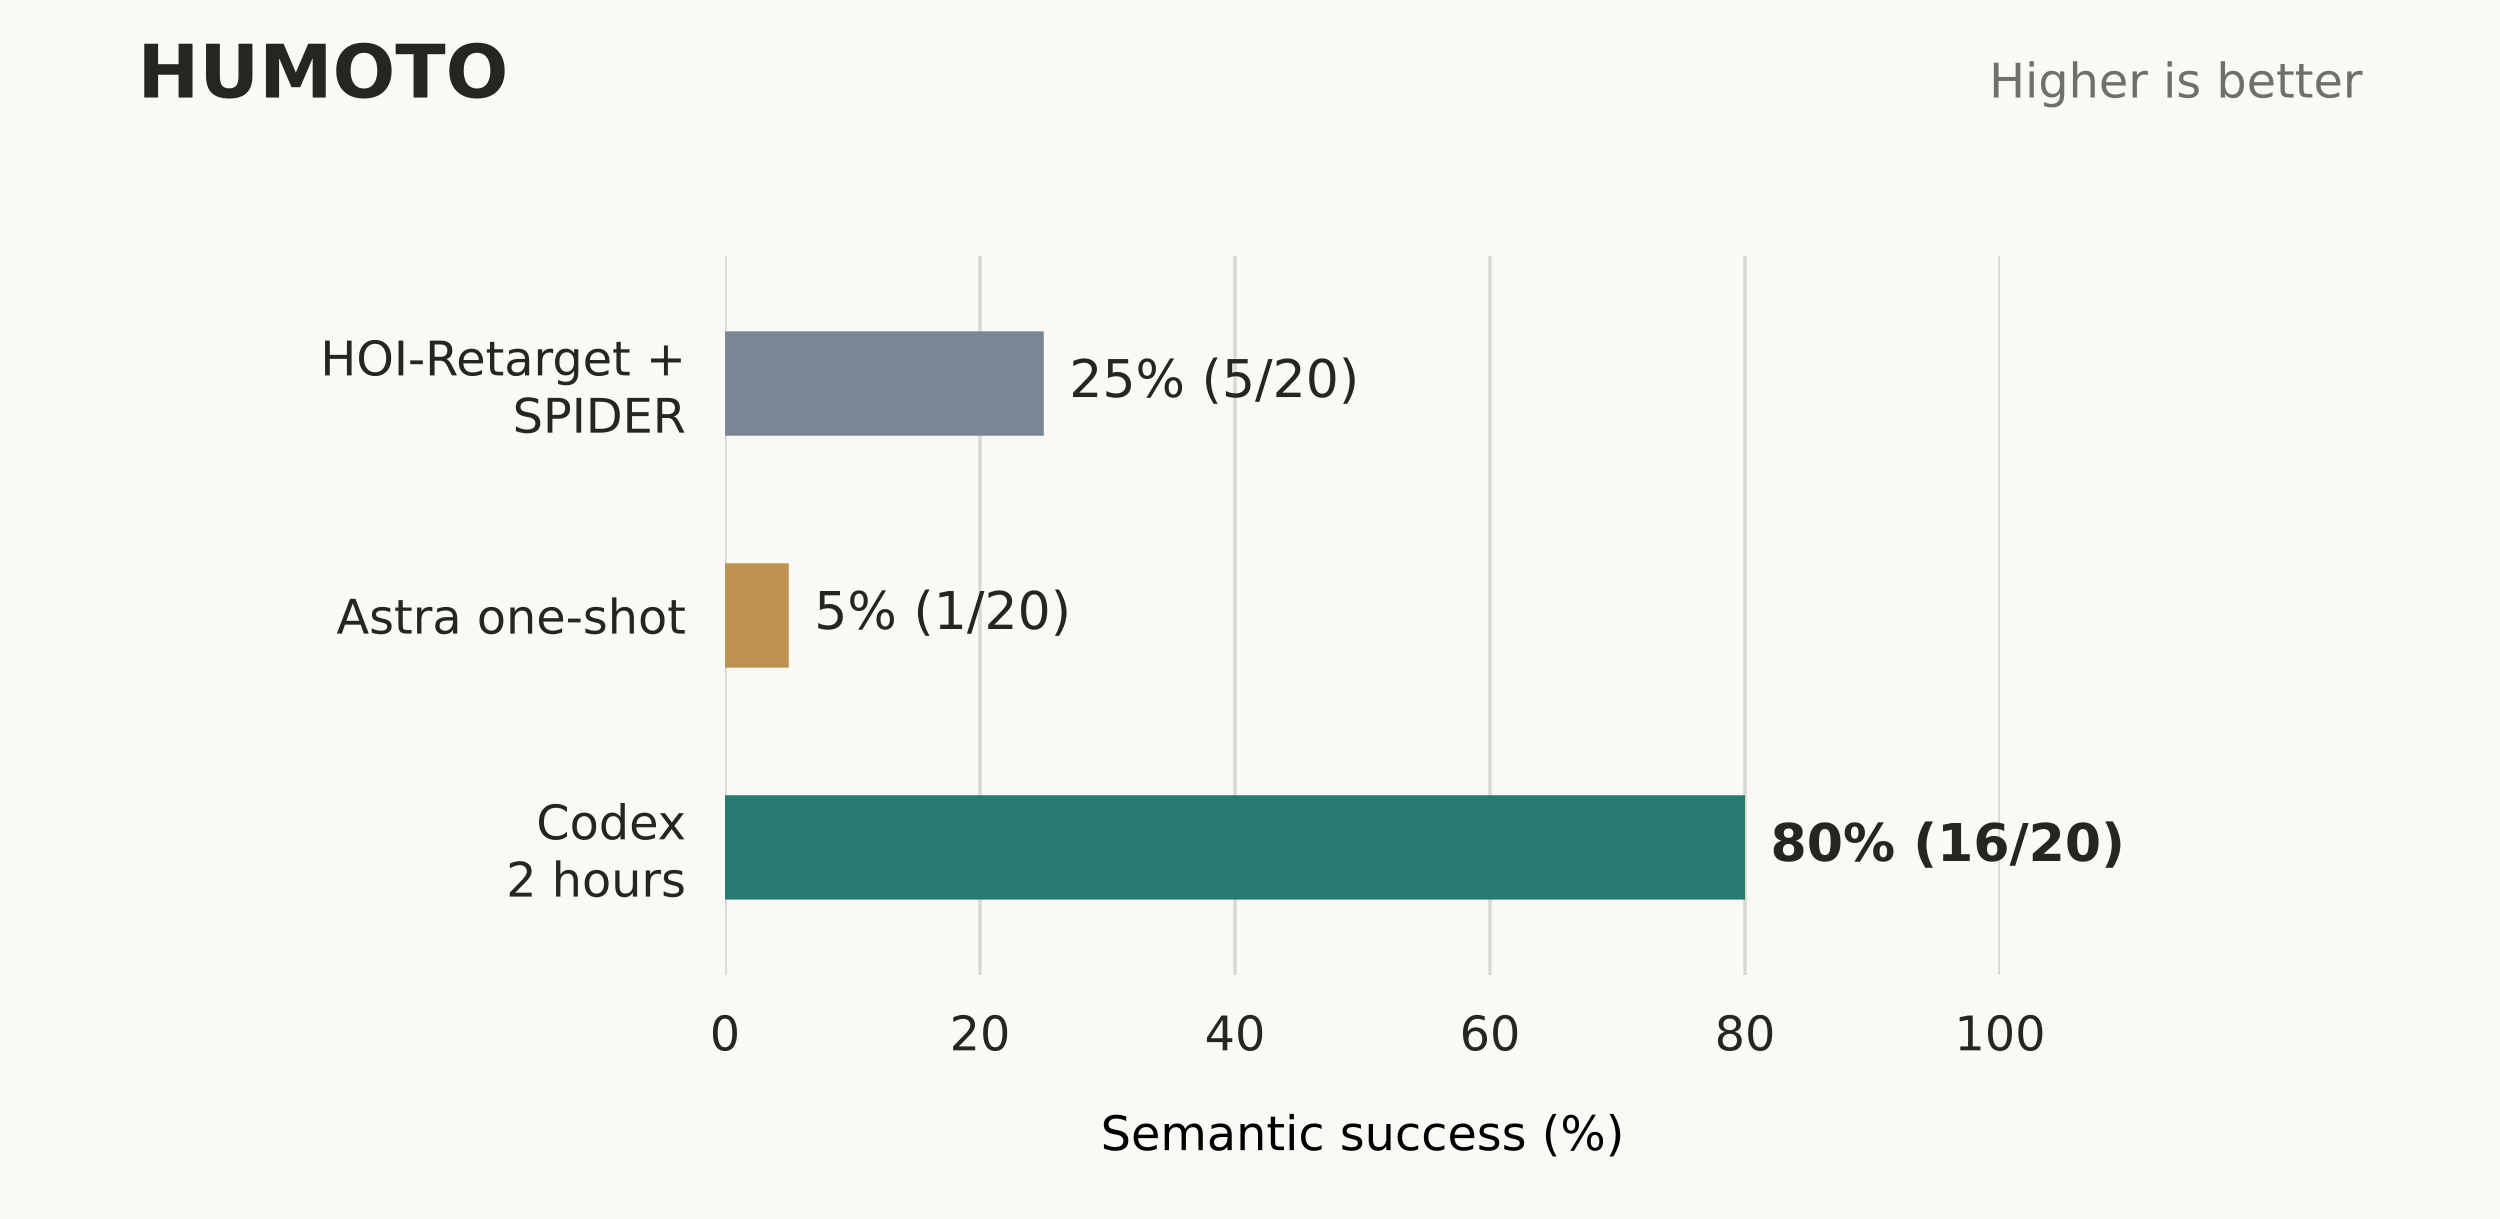
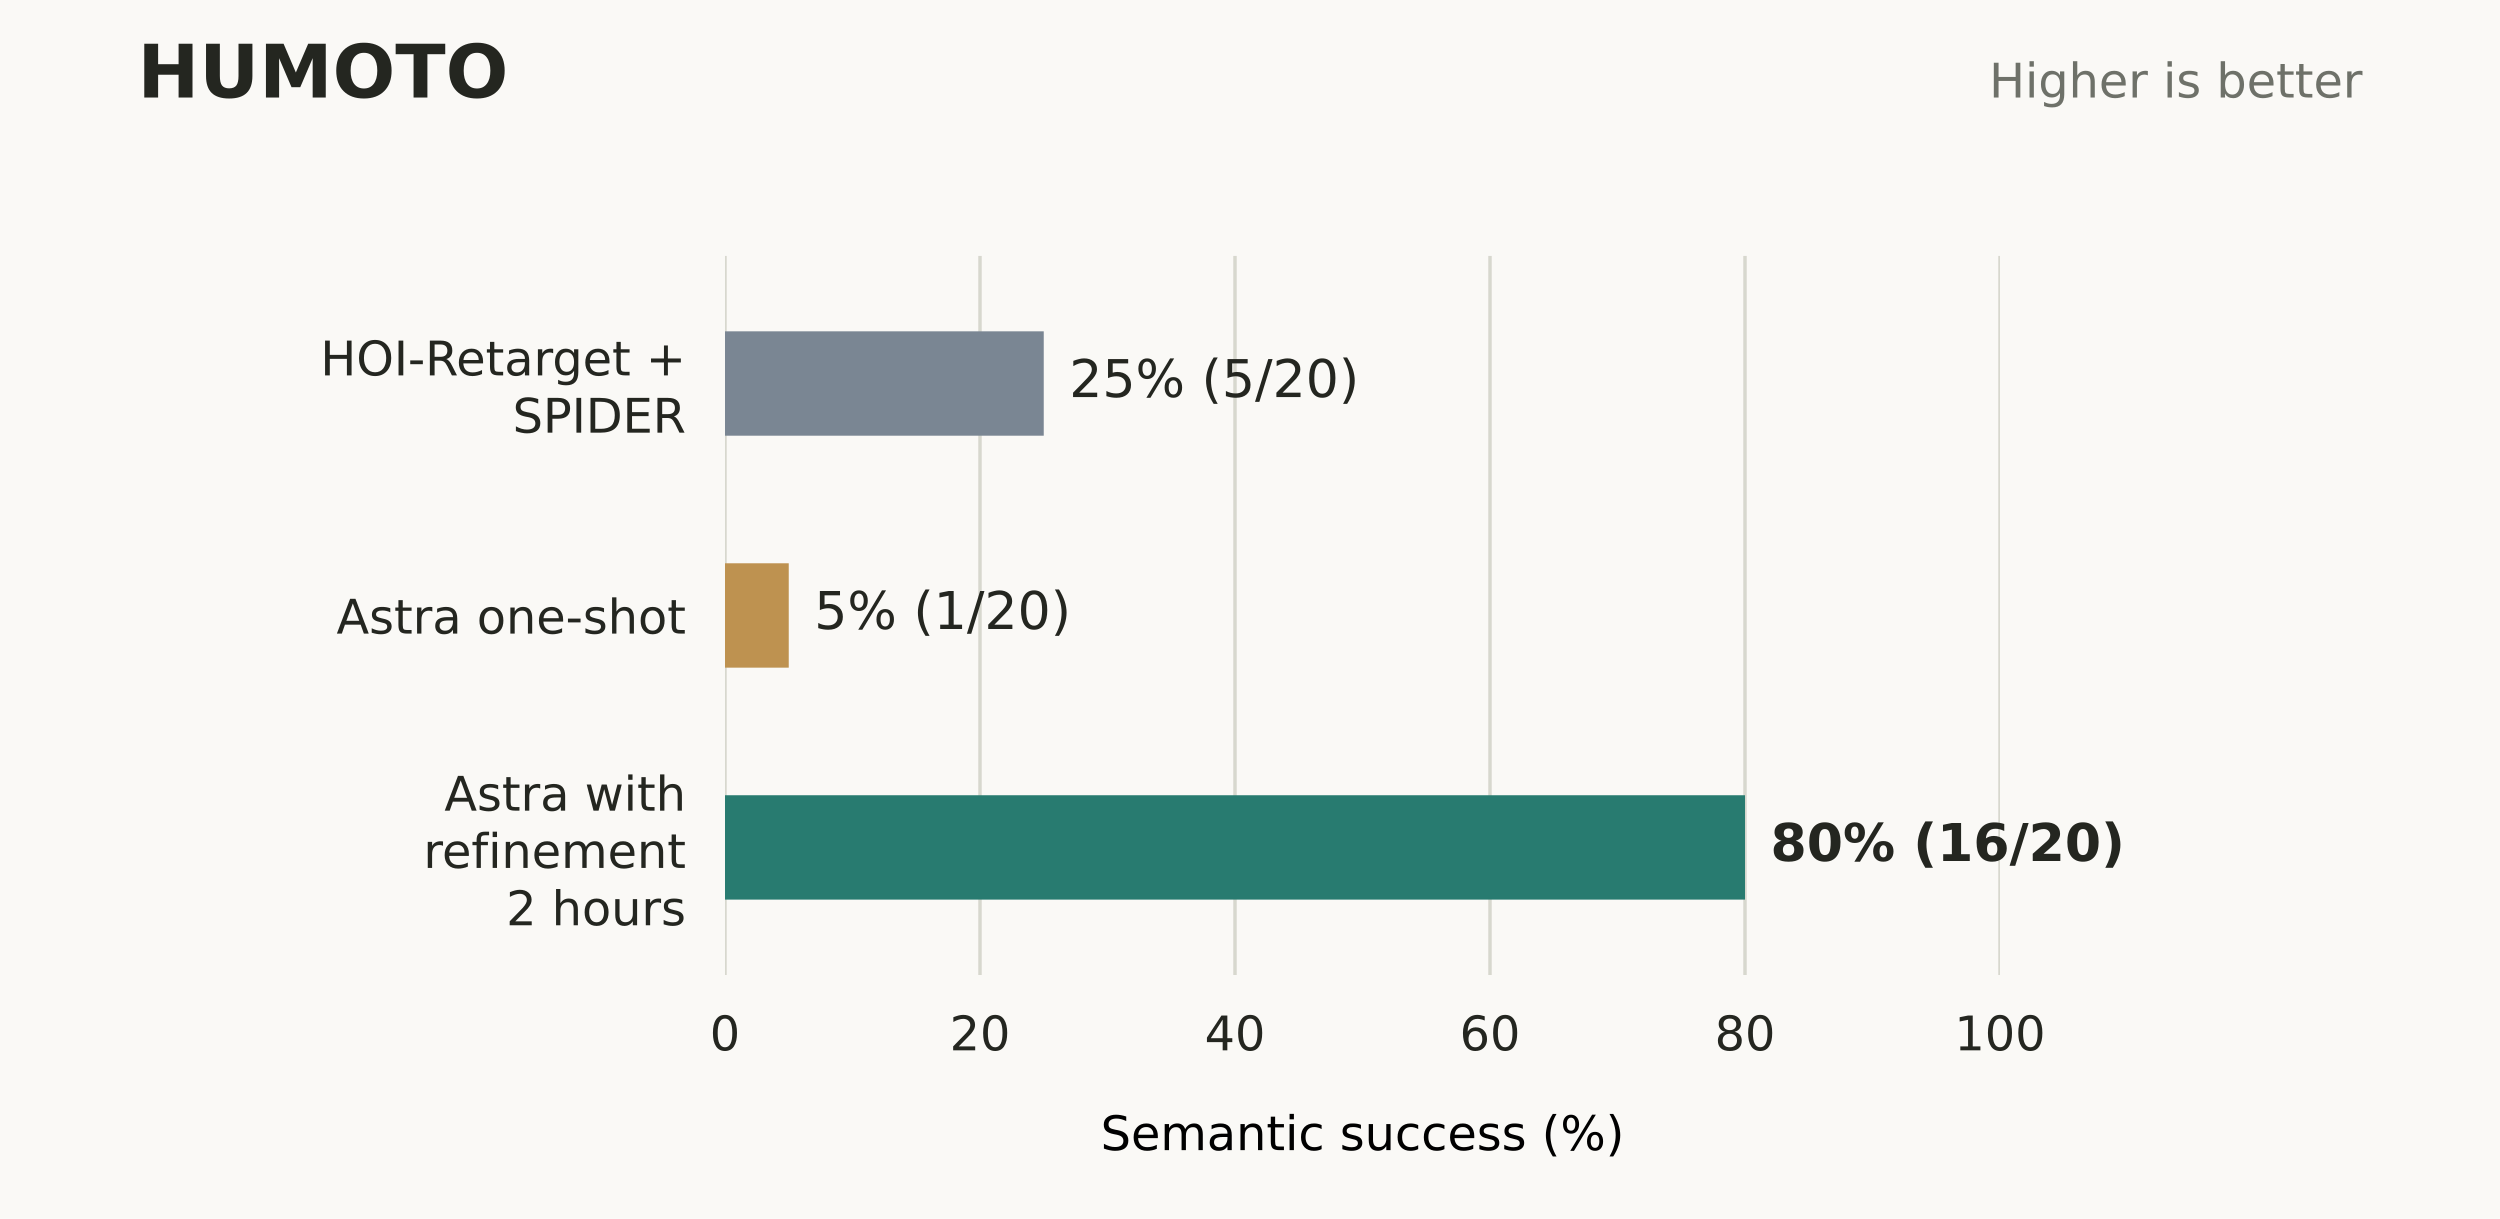
<svg xmlns="http://www.w3.org/2000/svg" width="576pt" height="280.8pt" viewBox="0 0 576 280.8" version="1.1">
  <defs>
    <style type="text/css">*{stroke-linejoin: round; stroke-linecap: butt}</style>
  </defs>
  <g id="figure_1">
    <g id="patch_1">
      <path d="M 0 280.8  L 576 280.8  L 576 0  L 0 0  z " style="fill: #faf9f6" />
    </g>
    <g id="axes_1">
      <g id="patch_2">
        <path d="M 167.04 224.64  L 460.8 224.64  L 460.8 58.968  L 167.04 58.968  z " style="fill: #faf9f6" />
      </g>
      <g id="matplotlib.axis_1">
        <g id="xtick_1">
          <g id="line2d_1">
            <path d="M 167.04 224.64  L 167.04 58.968  " clip-path="url(#p73d6c982b5)" style="fill: none; stroke: #d7d8ce; stroke-width: 0.8; stroke-linecap: square" />
          </g>
          <g id="line2d_2" />
          <g id="text_1">
            <text style="font-size: 11px; font-family: 'DejaVu Sans'; text-anchor: middle; fill: #242620" x="167.04" y="241.997" transform="rotate(-0 167.04 241.9974)">0</text>
          </g>
        </g>
        <g id="xtick_2">
          <g id="line2d_3">
            <path d="M 225.792 224.64  L 225.792 58.968  " clip-path="url(#p73d6c982b5)" style="fill: none; stroke: #d7d8ce; stroke-width: 0.8; stroke-linecap: square" />
          </g>
          <g id="line2d_4" />
          <g id="text_2">
            <text style="font-size: 11px; font-family: 'DejaVu Sans'; text-anchor: middle; fill: #242620" x="225.792" y="241.997" transform="rotate(-0 225.792 241.9974)">20</text>
          </g>
        </g>
        <g id="xtick_3">
          <g id="line2d_5">
            <path d="M 284.544 224.64  L 284.544 58.968  " clip-path="url(#p73d6c982b5)" style="fill: none; stroke: #d7d8ce; stroke-width: 0.8; stroke-linecap: square" />
          </g>
          <g id="line2d_6" />
          <g id="text_3">
            <text style="font-size: 11px; font-family: 'DejaVu Sans'; text-anchor: middle; fill: #242620" x="284.544" y="241.997" transform="rotate(-0 284.544 241.9974)">40</text>
          </g>
        </g>
        <g id="xtick_4">
          <g id="line2d_7">
            <path d="M 343.296 224.64  L 343.296 58.968  " clip-path="url(#p73d6c982b5)" style="fill: none; stroke: #d7d8ce; stroke-width: 0.8; stroke-linecap: square" />
          </g>
          <g id="line2d_8" />
          <g id="text_4">
            <text style="font-size: 11px; font-family: 'DejaVu Sans'; text-anchor: middle; fill: #242620" x="343.296" y="241.997" transform="rotate(-0 343.296 241.9974)">60</text>
          </g>
        </g>
        <g id="xtick_5">
          <g id="line2d_9">
            <path d="M 402.048 224.64  L 402.048 58.968  " clip-path="url(#p73d6c982b5)" style="fill: none; stroke: #d7d8ce; stroke-width: 0.8; stroke-linecap: square" />
          </g>
          <g id="line2d_10" />
          <g id="text_5">
            <text style="font-size: 11px; font-family: 'DejaVu Sans'; text-anchor: middle; fill: #242620" x="402.048" y="241.997" transform="rotate(-0 402.048 241.9974)">80</text>
          </g>
        </g>
        <g id="xtick_6">
          <g id="line2d_11">
            <path d="M 460.8 224.64  L 460.8 58.968  " clip-path="url(#p73d6c982b5)" style="fill: none; stroke: #d7d8ce; stroke-width: 0.8; stroke-linecap: square" />
          </g>
          <g id="line2d_12" />
          <g id="text_6">
            <text style="font-size: 11px; font-family: 'DejaVu Sans'; text-anchor: middle; fill: #242620" x="460.8" y="241.997" transform="rotate(-0 460.8 241.9974)">100</text>
          </g>
        </g>
        <g id="text_7">
          <text style="font-size: 11px; font-family: 'DejaVu Sans'; text-anchor: middle" x="313.92" y="264.998" transform="rotate(-0 313.92 264.9983)">Semantic success (%)</text>
        </g>
      </g>
      <g id="matplotlib.axis_2">
        <g id="ytick_1">
          <g id="line2d_13" />
          <g id="text_8">
            <text style="font-size: 11px; font-family: 'DejaVu Sans'; fill: #242620" transform="translate(73.81609 86.48959)">HOI-Retarget +</text>
            <text style="font-size: 11px; font-family: 'DejaVu Sans'; fill: #242620" transform="translate(118.1152 99.69174)">SPIDER</text>
          </g>
        </g>
        <g id="ytick_2">
          <g id="line2d_14" />
          <g id="text_9">
            <text style="font-size: 11px; font-family: 'DejaVu Sans'; text-anchor: end; fill: #242620" x="158.04" y="145.983" transform="rotate(-0 158.04 145.9831)">Astra one-shot</text>
          </g>
        </g>
        <g id="ytick_3">
          <g id="line2d_15" />
          <g id="text_10">
-             <text style="font-size: 11px; font-family: 'DejaVu Sans'; fill: #242620" transform="translate(123.5584 193.3748)">Codex</text>
-             <text style="font-size: 11px; font-family: 'DejaVu Sans'; fill: #242620" transform="translate(116.6198 206.5778)">2 hours</text>
+             <text style="font-size: 11px; font-family: 'DejaVu Sans'; fill: #242620" transform="translate(102.3783 186.7733)">Astra with</text>
+             <text style="font-size: 11px; font-family: 'DejaVu Sans'; fill: #242620" transform="translate(97.55719 199.9763)">refinement</text>
+             <text style="font-size: 11px; font-family: 'DejaVu Sans'; fill: #242620" transform="translate(116.6198 213.1793)">2 hours</text>
          </g>
        </g>
      </g>
      <g id="patch_3">
        <path d="M 167.04 76.337  L 240.48 76.337  L 240.48 100.386  L 167.04 100.386  z " clip-path="url(#p73d6c982b5)" style="fill: #7a8693" />
      </g>
      <g id="patch_4">
        <path d="M 167.04 129.779  L 181.728 129.779  L 181.728 153.829  L 167.04 153.829  z " clip-path="url(#p73d6c982b5)" style="fill: #be9250" />
      </g>
      <g id="patch_5">
        <path d="M 167.04 183.222  L 402.048 183.222  L 402.048 207.271  L 167.04 207.271  z " clip-path="url(#p73d6c982b5)" style="fill: #287b70" />
      </g>
      <g id="text_11">
        <text style="font-size: 12px; font-family: 'DejaVu Sans'; text-anchor: start; fill: #242620" x="246.355" y="91.479" transform="rotate(-0 246.3552 91.47861)">25%  (5/20)</text>
      </g>
      <g id="text_12">
        <text style="font-size: 12px; font-family: 'DejaVu Sans'; text-anchor: start; fill: #242620" x="187.603" y="144.921" transform="rotate(-0 187.6032 144.9212)">5%  (1/20)</text>
      </g>
      <g id="text_13">
        <text style="font-weight: 700; font-size: 12px; font-family: 'DejaVu Sans'; text-anchor: start; fill: #242620" x="407.923" y="198.364" transform="rotate(-0 407.9232 198.3638)">80%  (16/20)</text>
      </g>
    </g>
    <g id="text_14">
      <text style="font-weight: 700; font-size: 17px; font-family: 'DejaVu Sans'; text-anchor: start; fill: #242620" x="31.68" y="22.464" transform="rotate(-0 31.68 22.464)">HUMOTO</text>
    </g>
    <g id="text_15">
      <text style="font-size: 11px; font-family: 'DejaVu Sans'; text-anchor: end; fill: #6e7169" x="544.32" y="22.464" transform="rotate(-0 544.32 22.464)">Higher is better</text>
    </g>
  </g>
  <defs>
    <clipPath id="p73d6c982b5">
      <rect x="167.04" y="58.968" width="293.76" height="165.672" />
    </clipPath>
  </defs>
</svg>
